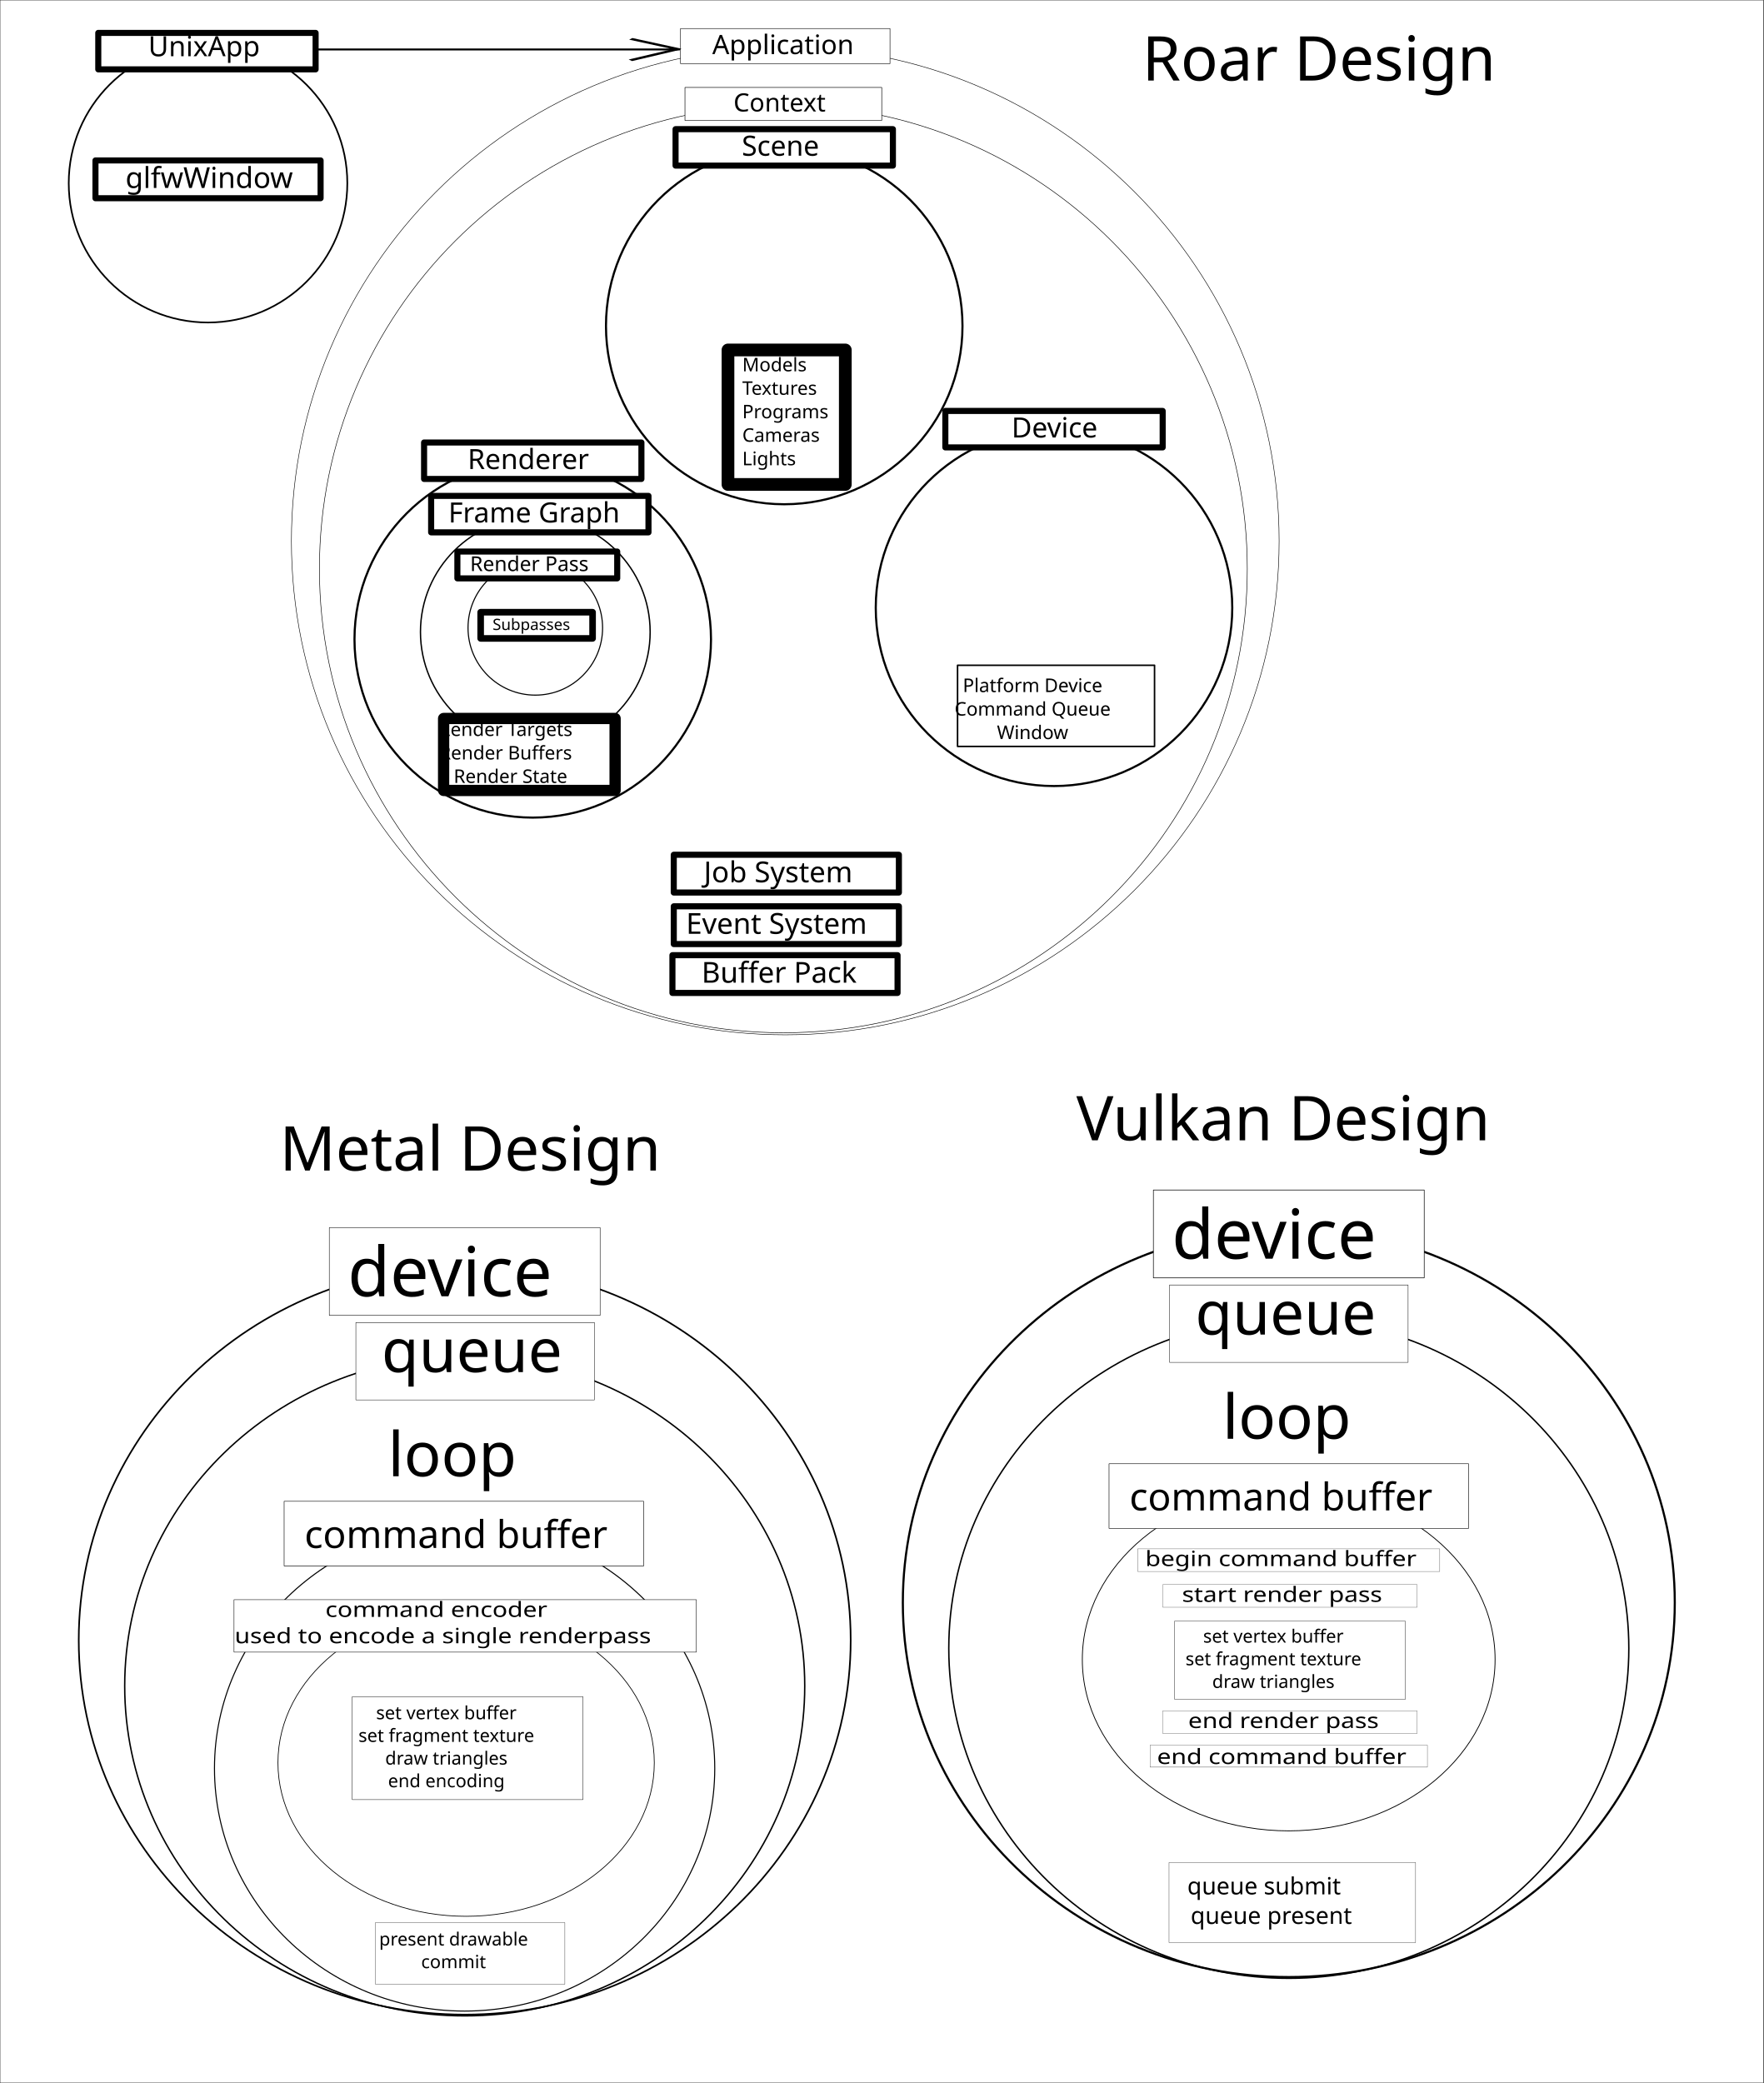
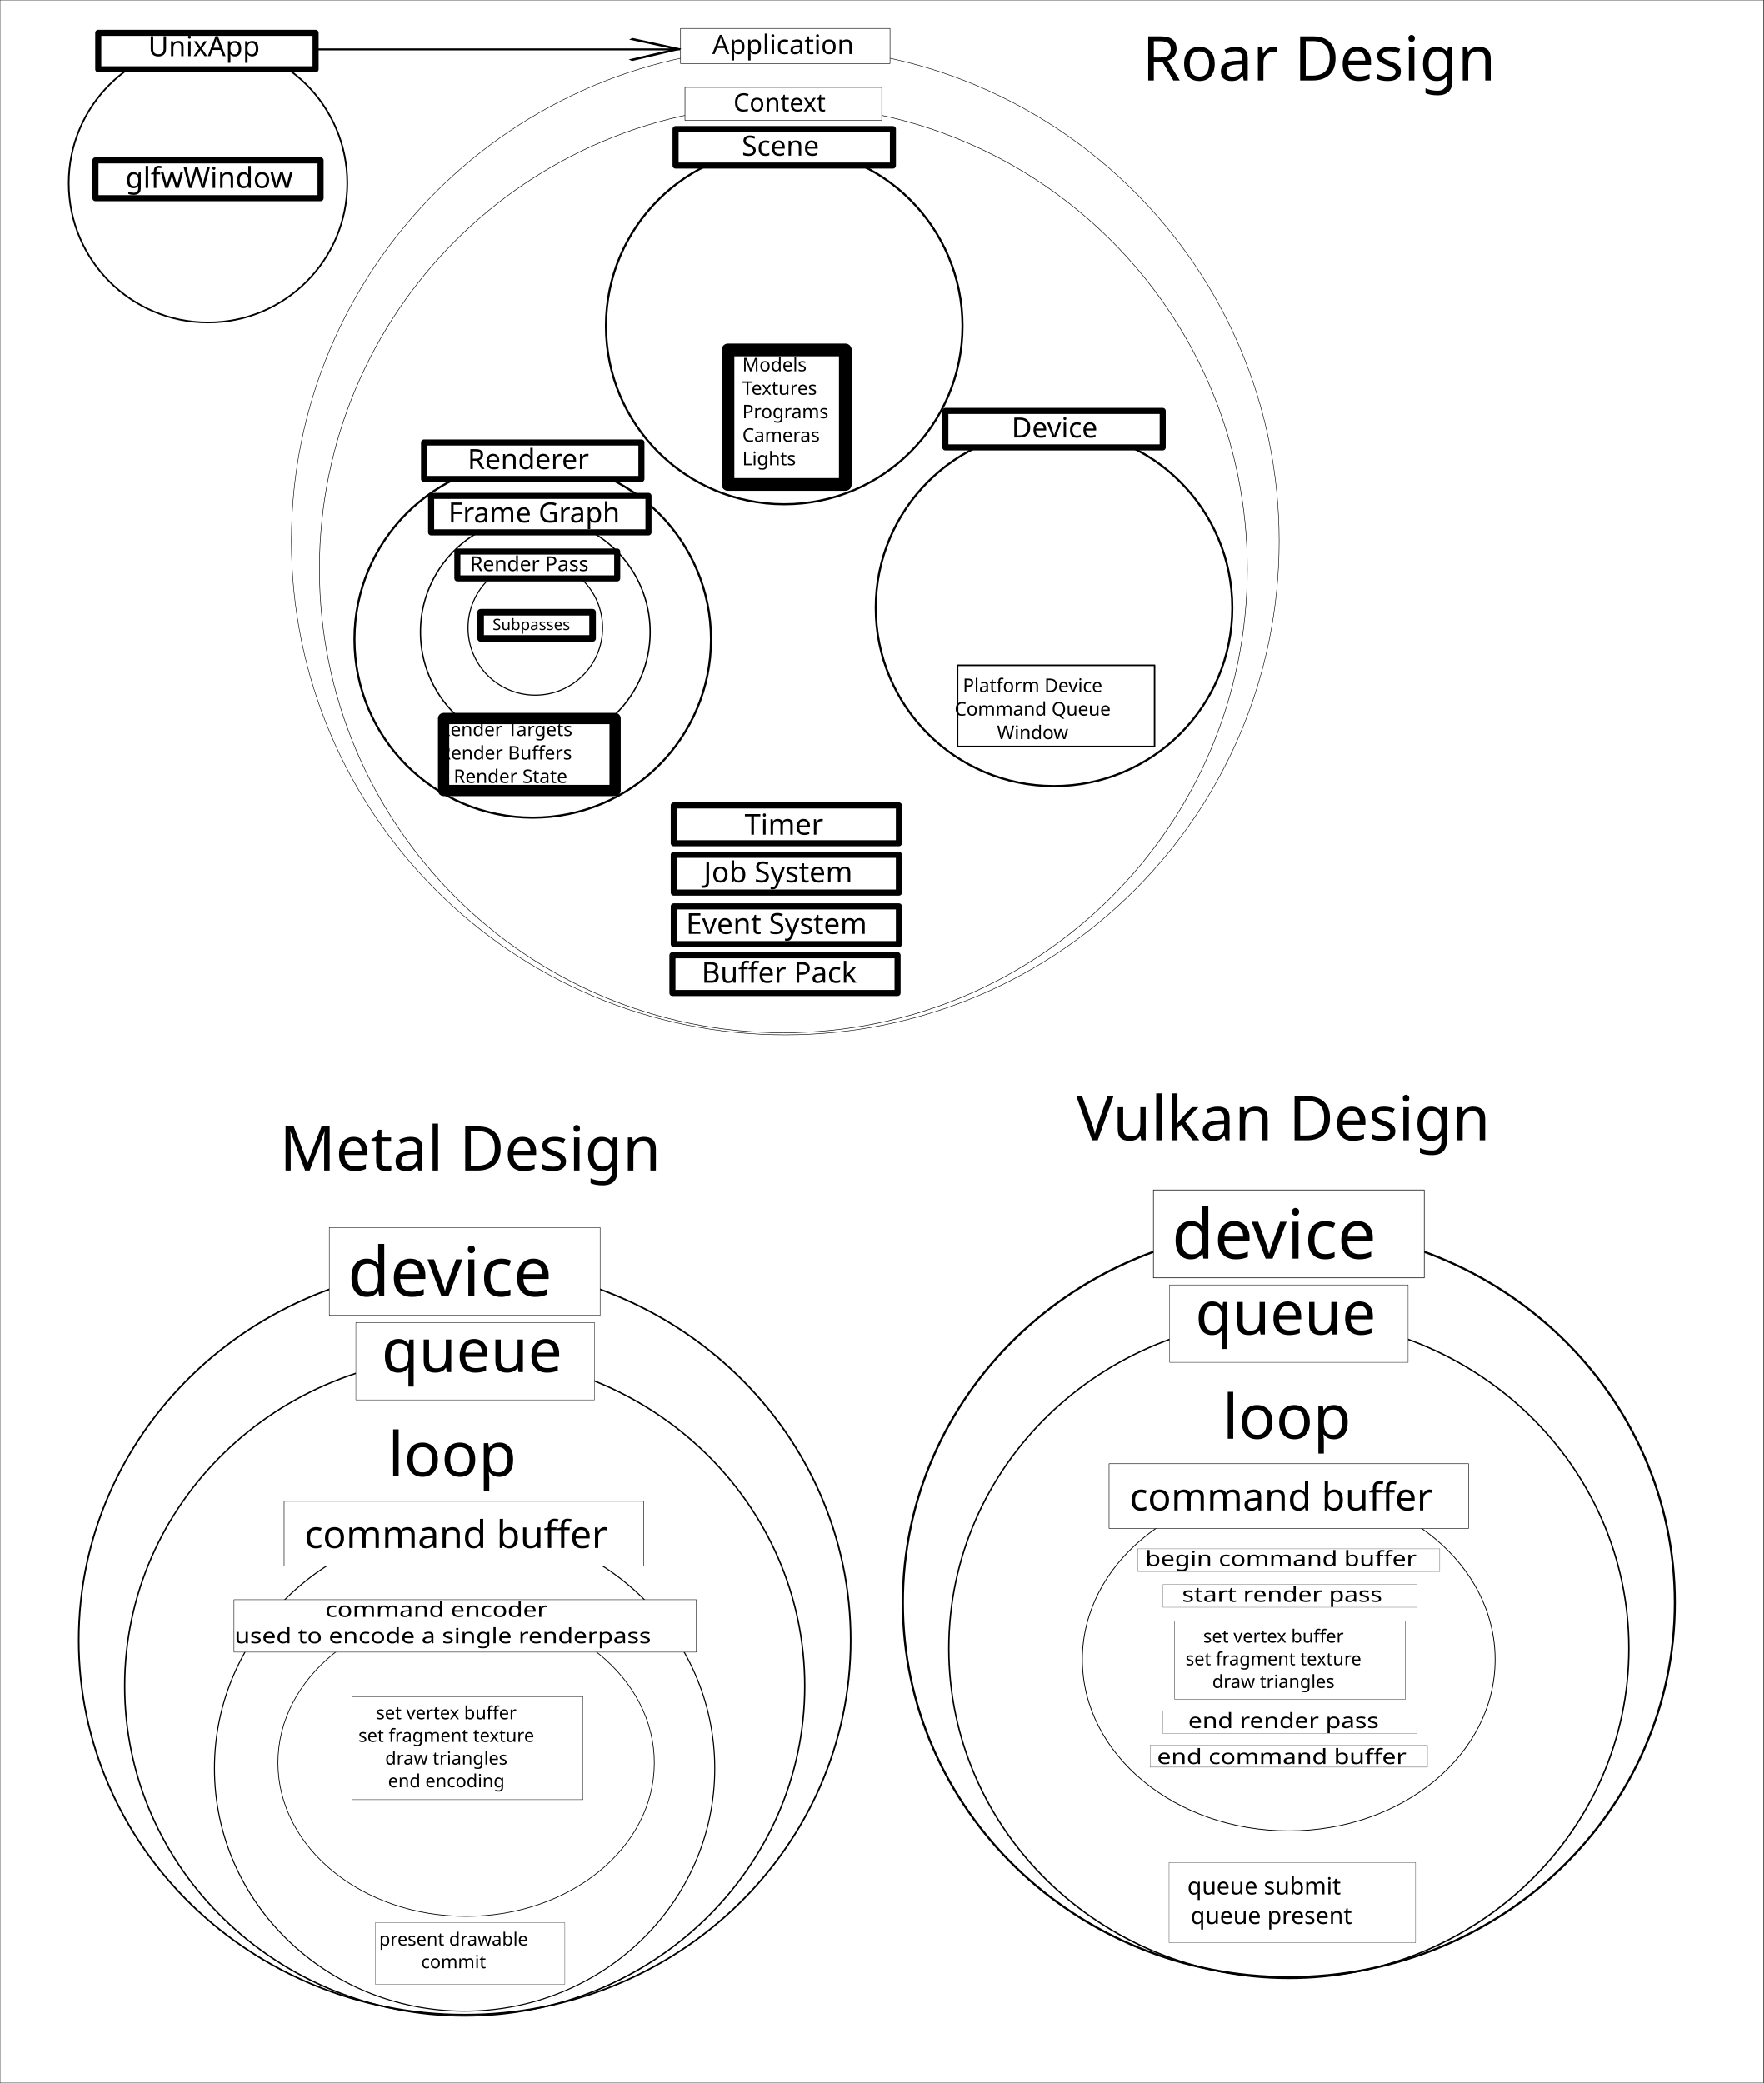
<svg xmlns="http://www.w3.org/2000/svg" width="241.296mm" height="285.026mm" viewBox="0 0 241.296 285.026" version="1.1" id="svg5">
  <defs id="defs2" />
  <g id="layer1" transform="translate(1.391901,-3.070709)">
    <rect style="vector-effect:non-scaling-stroke;fill:#ffffff;stroke:#000000;stroke-width:0.265;stroke-linejoin:round;stroke-dasharray:none;-inkscape-stroke:hairline" id="rect18" width="241.296" height="285.026" x="-1.392" y="3.071" />
    <g id="g541" transform="translate(10.98171,-79.25898)" style="vector-effect:non-scaling-stroke;stroke-width:0.265;stroke-dasharray:none;-inkscape-stroke:hairline">
      <circle style="vector-effect:non-scaling-stroke;fill:none;stroke:#000000;stroke-width:0.265;stroke-linejoin:round;stroke-dasharray:none;-inkscape-stroke:hairline" id="path317" cx="95.071" cy="156.357" r="67.571" />
      <rect style="vector-effect:non-scaling-stroke;fill:#ffffff;stroke:#000000;stroke-width:0.265;stroke-linejoin:round;stroke-dasharray:none;-inkscape-stroke:hairline" id="rect535" width="28.66" height="4.809" x="80.742" y="86.234" />
      <text xml:space="preserve" style="font-style:normal;font-weight:normal;font-size:3.678px;line-height:1.25;font-family:sans-serif;vector-effect:non-scaling-stroke;fill:#000000;fill-opacity:1;stroke:none;stroke-width:0.265;stroke-dasharray:none;-inkscape-stroke:hairline" x="85.078" y="89.738" id="text481">
        <tspan id="tspan479" style="vector-effect:non-scaling-stroke;fill:#000000;stroke-width:0.265;stroke-dasharray:none;-inkscape-stroke:hairline" x="85.078" y="89.738">Application</tspan>
      </text>
    </g>
    <g id="g541-8" transform="matrix(0.9394134,0,0,0.9394134,16.47986,-65.97358)" style="vector-effect:non-scaling-stroke;stroke-width:0.282;stroke-dasharray:none;-inkscape-stroke:hairline">
      <circle style="vector-effect:non-scaling-stroke;fill:none;stroke:#000000;stroke-width:0.282;stroke-linejoin:round;stroke-dasharray:none;-inkscape-stroke:hairline" id="path317-6" cx="95.071" cy="156.357" r="67.571" />
      <rect style="vector-effect:non-scaling-stroke;fill:#ffffff;stroke:#000000;stroke-width:0.282;stroke-linejoin:round;stroke-dasharray:none;-inkscape-stroke:hairline" id="rect535-5" width="28.66" height="4.809" x="80.742" y="86.234" />
      <text xml:space="preserve" style="font-style:normal;font-weight:normal;font-size:3.678px;line-height:1.25;font-family:sans-serif;vector-effect:non-scaling-stroke;fill:#000000;fill-opacity:1;stroke:none;stroke-width:0.282;stroke-dasharray:none;-inkscape-stroke:hairline" x="87.809" y="89.738" id="text481-7">
        <tspan id="tspan479-6" style="vector-effect:non-scaling-stroke;fill:#000000;stroke-width:0.282;stroke-dasharray:none;-inkscape-stroke:hairline" x="87.809" y="89.738">Context</tspan>
      </text>
    </g>
    <g id="g541-8-7" transform="matrix(0.3609488,0,0,0.3609488,37.1855,34.12008)" style="vector-effect:non-scaling-stroke;stroke-width:1.092;stroke-dasharray:none;-inkscape-stroke:hairline">
      <circle style="vector-effect:non-scaling-stroke;fill:none;stroke:#000000;stroke-width:1.092;stroke-linejoin:round;stroke-dasharray:none;-inkscape-stroke:hairline" id="path317-6-8" cx="95.071" cy="156.357" r="67.571" />
      <rect style="vector-effect:non-scaling-stroke;fill:#ffffff;stroke:#000000;stroke-width:3.14;stroke-linejoin:round;stroke-dasharray:none;-inkscape-stroke:hairline" id="rect535-5-8" width="82.387" height="13.825" x="53.878" y="81.726" />
      <text xml:space="preserve" style="font-style:normal;font-weight:normal;font-size:10.573px;line-height:1.25;font-family:sans-serif;vector-effect:non-scaling-stroke;fill:#000000;fill-opacity:1;stroke:none;stroke-width:3.14;stroke-dasharray:none;-inkscape-stroke:hairline" x="70.39" y="91.799" id="text481-7-3">
        <tspan id="tspan479-6-8" style="vector-effect:non-scaling-stroke;fill:#000000;stroke-width:3.14;stroke-dasharray:none;-inkscape-stroke:hairline" x="70.39" y="91.799">Renderer</tspan>
      </text>
    </g>
    <g id="g541-8-7-97" transform="matrix(0.3609488,0,0,0.3609488,37.71612,41.42629)" style="vector-effect:non-scaling-stroke;stroke-width:1.092;stroke-dasharray:none;-inkscape-stroke:hairline">
      <circle style="vector-effect:non-scaling-stroke;fill:none;stroke:#000000;stroke-width:0.704;stroke-linejoin:round;stroke-dasharray:none;-inkscape-stroke:hairline" id="path317-6-8-3" cx="94.571" cy="133.32" r="43.533" />
      <rect style="vector-effect:non-scaling-stroke;fill:#ffffff;stroke:#000000;stroke-width:3.14;stroke-linejoin:round;stroke-dasharray:none;-inkscape-stroke:hairline" id="rect535-5-8-1" width="82.387" height="13.825" x="55.085" y="81.726" />
      <text xml:space="preserve" style="font-style:normal;font-weight:normal;font-size:10.573px;line-height:1.25;font-family:sans-serif;vector-effect:non-scaling-stroke;fill:#000000;fill-opacity:1;stroke:none;stroke-width:3.14;stroke-dasharray:none;-inkscape-stroke:hairline" x="61.618" y="91.799" id="text481-7-3-0">
        <tspan id="tspan479-6-8-2" style="vector-effect:non-scaling-stroke;fill:#000000;stroke-width:3.14;stroke-dasharray:none;-inkscape-stroke:hairline" x="61.618" y="91.799">Frame Graph</tspan>
      </text>
    </g>
    <g id="g541-8-7-97-5" transform="matrix(0.2654459,0,0,0.2654459,46.56712,56.84682)" style="vector-effect:non-scaling-stroke;stroke-width:1.092;stroke-dasharray:none;-inkscape-stroke:hairline">
      <circle style="vector-effect:non-scaling-stroke;fill:none;stroke:#000000;stroke-width:0.561;stroke-linejoin:round;stroke-dasharray:none;-inkscape-stroke:hairline" id="path317-6-8-3-8" cx="95.252" cy="121.063" r="34.68" />
      <rect style="vector-effect:non-scaling-stroke;fill:#ffffff;stroke:#000000;stroke-width:3.14;stroke-linejoin:round;stroke-dasharray:none;-inkscape-stroke:hairline" id="rect535-5-8-1-9" width="82.387" height="13.825" x="55.085" y="81.726" />
      <text xml:space="preserve" style="font-style:normal;font-weight:normal;font-size:10.573px;line-height:1.25;font-family:sans-serif;vector-effect:non-scaling-stroke;fill:#000000;fill-opacity:1;stroke:none;stroke-width:3.14;stroke-dasharray:none;-inkscape-stroke:hairline" x="61.618" y="91.799" id="text481-7-3-0-6">
        <tspan id="tspan479-6-8-2-0" style="vector-effect:non-scaling-stroke;fill:#000000;stroke-width:3.14;stroke-dasharray:none;-inkscape-stroke:hairline" x="61.618" y="91.799">Render Pass</tspan>
      </text>
    </g>
    <g id="g541-8-7-9" transform="matrix(0.3609488,0,0,0.3609488,71.59475,-8.75585)" style="vector-effect:non-scaling-stroke;stroke-width:1.092;stroke-dasharray:none;-inkscape-stroke:hairline">
      <circle style="vector-effect:non-scaling-stroke;fill:none;stroke:#000000;stroke-width:1.092;stroke-linejoin:round;stroke-dasharray:none;-inkscape-stroke:hairline" id="path317-6-8-5" cx="95.071" cy="156.357" r="67.571" />
      <rect style="vector-effect:non-scaling-stroke;fill:#ffffff;stroke:#000000;stroke-width:3.14;stroke-linejoin:round;stroke-dasharray:none;-inkscape-stroke:hairline" id="rect535-5-8-4" width="82.387" height="13.825" x="53.878" y="81.726" />
      <text xml:space="preserve" style="font-style:normal;font-weight:normal;font-size:10.573px;line-height:1.25;font-family:sans-serif;vector-effect:non-scaling-stroke;fill:#000000;fill-opacity:1;stroke:none;stroke-width:3.14;stroke-dasharray:none;-inkscape-stroke:hairline" x="78.972" y="91.799" id="text481-7-3-9">
        <tspan id="tspan479-6-8-1" style="vector-effect:non-scaling-stroke;fill:#000000;stroke-width:3.14;stroke-dasharray:none;-inkscape-stroke:hairline" x="78.972" y="91.799">Scene</tspan>
      </text>
    </g>
    <g id="g541-8-7-9-1" transform="matrix(0.3738813,0,0,0.3738813,70.10842,89.47525)" style="vector-effect:non-scaling-stroke;stroke-width:1.092;stroke-dasharray:none;-inkscape-stroke:hairline">
      <rect style="vector-effect:non-scaling-stroke;fill:#ffffff;stroke:#000000;stroke-width:3.14;stroke-linejoin:round;stroke-dasharray:none;-inkscape-stroke:hairline" id="rect535-5-8-4-1" width="82.387" height="13.825" x="55.331" y="81.726" />
      <text xml:space="preserve" style="font-style:normal;font-weight:normal;font-size:10.573px;line-height:1.25;font-family:sans-serif;vector-effect:non-scaling-stroke;fill:#000000;fill-opacity:1;stroke:none;stroke-width:3.14;stroke-dasharray:none;-inkscape-stroke:hairline" x="66.311" y="91.799" id="text481-7-3-9-8">
        <tspan id="tspan479-6-8-1-7" style="vector-effect:non-scaling-stroke;fill:#000000;stroke-width:3.14;stroke-dasharray:none;-inkscape-stroke:hairline" x="66.311" y="91.799">Job System</tspan>
+       </text>
+     </g>
+     <g id="g541-8-7-9-1-3" transform="matrix(0.3738813,0,0,0.3738813,70.10842,82.71898)" style="vector-effect:non-scaling-stroke;stroke-width:1.092;stroke-dasharray:none;-inkscape-stroke:hairline">
+       <rect style="vector-effect:non-scaling-stroke;fill:#ffffff;stroke:#000000;stroke-width:3.14;stroke-linejoin:round;stroke-dasharray:none;-inkscape-stroke:hairline" id="rect535-5-8-4-1-7" width="82.387" height="13.825" x="55.331" y="81.726" />
+       <text xml:space="preserve" style="font-style:normal;font-weight:normal;font-size:10.573px;line-height:1.25;font-family:sans-serif;vector-effect:non-scaling-stroke;fill:#000000;fill-opacity:1;stroke:none;stroke-width:3.14;stroke-dasharray:none;-inkscape-stroke:hairline" x="81.249" y="92.441" id="text481-7-3-9-8-90">
+         <tspan id="tspan479-6-8-1-7-2" style="vector-effect:non-scaling-stroke;fill:#000000;stroke-width:3.14;stroke-dasharray:none;-inkscape-stroke:hairline" x="81.249" y="92.441">Timer</tspan>
      </text>
    </g>
    <g id="g541-8-7-9-1-4" transform="matrix(0.2431274,0,0,0.2431274,82.77287,31.55975)" style="vector-effect:non-scaling-stroke;stroke-width:1.092;stroke-dasharray:none;-inkscape-stroke:hairline">
      <rect style="vector-effect:non-scaling-stroke;fill:#ffffff;stroke:#000000;stroke-width:6.578;stroke-linejoin:round;stroke-dasharray:none;-inkscape-stroke:hairline" id="rect535-5-8-4-1-04" width="66.031" height="75.705" x="63.509" y="79.782" />
      <text xml:space="preserve" style="font-style:normal;font-weight:normal;font-size:10.573px;line-height:1.25;font-family:sans-serif;vector-effect:non-scaling-stroke;fill:#000000;fill-opacity:1;stroke:none;stroke-width:3.14;stroke-dasharray:none;-inkscape-stroke:hairline" x="71.562" y="91.799" id="text481-7-3-9-8-6">
        <tspan id="tspan479-6-8-1-7-46" style="vector-effect:non-scaling-stroke;fill:#000000;stroke-width:3.14;stroke-dasharray:none;-inkscape-stroke:hairline" x="71.562" y="91.799">Models</tspan>
        <tspan style="vector-effect:non-scaling-stroke;fill:#000000;stroke-width:3.14;stroke-dasharray:none;-inkscape-stroke:hairline" x="71.562" y="105.015" id="tspan1613">Textures</tspan>
        <tspan style="vector-effect:non-scaling-stroke;fill:#000000;stroke-width:3.14;stroke-dasharray:none;-inkscape-stroke:hairline" x="71.562" y="118.231" id="tspan1615">Programs</tspan>
        <tspan style="vector-effect:non-scaling-stroke;fill:#000000;stroke-width:3.14;stroke-dasharray:none;-inkscape-stroke:hairline" x="71.562" y="131.446" id="tspan1617">Cameras</tspan>
        <tspan style="vector-effect:non-scaling-stroke;fill:#000000;stroke-width:3.14;stroke-dasharray:none;-inkscape-stroke:hairline" x="71.562" y="144.662" id="tspan1619">Lights</tspan>
      </text>
    </g>
    <g id="g541-8-7-9-1-4-4" transform="matrix(0.2431274,0,0,0.2431274,43.8644,85.1614)" style="vector-effect:non-scaling-stroke;stroke-width:1.092;stroke-dasharray:none;-inkscape-stroke:hairline">
      <rect style="vector-effect:non-scaling-stroke;fill:#ffffff;stroke:#000000;stroke-width:5.817;stroke-linejoin:round;stroke-dasharray:none;-inkscape-stroke:hairline" id="rect535-5-8-4-1-04-1" width="96.514" height="40.501" x="63.509" y="66.723" />
      <text xml:space="preserve" style="font-style:normal;font-weight:normal;font-size:10.573px;line-height:1.25;font-family:sans-serif;vector-effect:non-scaling-stroke;fill:#000000;fill-opacity:1;stroke:none;stroke-width:3.14;stroke-dasharray:none;-inkscape-stroke:hairline" x="110.776" y="76.563" id="text481-7-3-9-8-6-6">
        <tspan style="text-align:center;text-anchor:middle;vector-effect:non-scaling-stroke;fill:#000000;stroke-width:3.14;stroke-dasharray:none;-inkscape-stroke:hairline" x="110.776" y="76.563" id="tspan1850">Render Targets</tspan>
        <tspan style="text-align:center;text-anchor:middle;vector-effect:non-scaling-stroke;fill:#000000;stroke-width:3.14;stroke-dasharray:none;-inkscape-stroke:hairline" x="110.776" y="89.779" id="tspan1733">Render Buffers</tspan>
        <tspan style="text-align:center;text-anchor:middle;vector-effect:non-scaling-stroke;fill:#000000;stroke-width:3.14;stroke-dasharray:none;-inkscape-stroke:hairline" x="110.776" y="102.995" id="tspan460">Render State</tspan>
      </text>
    </g>
    <g id="g541-8-7-9-1-4-4-0" transform="matrix(0.2023076,0,0,0.2023076,51.52666,70.70335)" style="vector-effect:non-scaling-stroke;stroke-width:1.092;stroke-dasharray:none;-inkscape-stroke:hairline">
      <rect style="vector-effect:non-scaling-stroke;fill:#ffffff;stroke:#000000;stroke-width:3.407;stroke-linejoin:round;stroke-dasharray:none;-inkscape-stroke:hairline" id="rect535-5-8-4-1-04-1-3" width="75.696" height="17.713" x="63.509" y="79.782" />
      <text xml:space="preserve" style="font-style:normal;font-weight:normal;font-size:10.573px;line-height:1.25;font-family:sans-serif;vector-effect:non-scaling-stroke;fill:#000000;fill-opacity:1;stroke:none;stroke-width:3.14;stroke-dasharray:none;-inkscape-stroke:hairline" x="71.562" y="91.799" id="text481-7-3-9-8-6-6-8">
        <tspan style="vector-effect:non-scaling-stroke;fill:#000000;stroke-width:3.14;stroke-dasharray:none;-inkscape-stroke:hairline" x="71.562" y="91.799" id="tspan1733-6">Subpasses</tspan>
      </text>
    </g>
    <g id="g541-8-7-9-1-2" transform="matrix(0.3738813,0,0,0.3738813,69.92659,96.52837)" style="vector-effect:non-scaling-stroke;stroke-width:1.092;stroke-dasharray:none;-inkscape-stroke:hairline">
      <rect style="vector-effect:non-scaling-stroke;fill:#ffffff;stroke:#000000;stroke-width:3.14;stroke-linejoin:round;stroke-dasharray:none;-inkscape-stroke:hairline" id="rect535-5-8-4-1-0" width="82.387" height="13.825" x="55.824" y="81.726" />
      <text xml:space="preserve" style="font-style:normal;font-weight:normal;font-size:10.573px;line-height:1.25;font-family:sans-serif;vector-effect:non-scaling-stroke;fill:#000000;fill-opacity:1;stroke:none;stroke-width:3.14;stroke-dasharray:none;-inkscape-stroke:hairline" x="60.305" y="91.799" id="text481-7-3-9-8-7">
        <tspan id="tspan479-6-8-1-7-4" style="vector-effect:non-scaling-stroke;fill:#000000;stroke-width:3.14;stroke-dasharray:none;-inkscape-stroke:hairline" x="60.305" y="91.799">Event System</tspan>
      </text>
    </g>
    <g id="g541-8-7-9-1-8" transform="matrix(0.3738813,0,0,0.3738813,69.92659,103.2166)" style="vector-effect:non-scaling-stroke;stroke-width:1.092;stroke-dasharray:none;-inkscape-stroke:hairline">
      <rect style="vector-effect:non-scaling-stroke;fill:#ffffff;stroke:#000000;stroke-width:3.14;stroke-linejoin:round;stroke-dasharray:none;-inkscape-stroke:hairline" id="rect535-5-8-4-1-5" width="82.387" height="13.825" x="55.331" y="81.726" />
      <text xml:space="preserve" style="font-style:normal;font-weight:normal;font-size:10.573px;line-height:1.25;font-family:sans-serif;vector-effect:non-scaling-stroke;fill:#000000;fill-opacity:1;stroke:none;stroke-width:3.14;stroke-dasharray:none;-inkscape-stroke:hairline" x="65.976" y="91.799" id="text481-7-3-9-8-8">
        <tspan id="tspan479-6-8-1-7-3" style="vector-effect:non-scaling-stroke;fill:#000000;stroke-width:3.14;stroke-dasharray:none;-inkscape-stroke:hairline" x="65.976" y="91.799">Buffer Pack</tspan>
      </text>
    </g>
    <g id="g541-8-7-9-8" transform="matrix(0.3609488,0,0,0.3609488,108.5071,29.80133)" style="vector-effect:non-scaling-stroke;stroke-width:1.092;stroke-dasharray:none;-inkscape-stroke:hairline">
      <circle style="vector-effect:non-scaling-stroke;fill:none;stroke:#000000;stroke-width:1.092;stroke-linejoin:round;stroke-dasharray:none;-inkscape-stroke:hairline" id="path317-6-8-5-8" cx="95.071" cy="156.357" r="67.571" />
      <rect style="vector-effect:non-scaling-stroke;fill:#ffffff;stroke:#000000;stroke-width:3.14;stroke-linejoin:round;stroke-dasharray:none;-inkscape-stroke:hairline" id="rect535-5-8-4-3" width="82.387" height="13.825" x="53.878" y="81.726" />
      <text xml:space="preserve" style="font-style:normal;font-weight:normal;font-size:10.573px;line-height:1.25;font-family:sans-serif;vector-effect:non-scaling-stroke;fill:#000000;fill-opacity:1;stroke:none;stroke-width:3.14;stroke-dasharray:none;-inkscape-stroke:hairline" x="78.972" y="91.799" id="text481-7-3-9-5">
        <tspan id="tspan479-6-8-1-2" style="vector-effect:non-scaling-stroke;fill:#000000;stroke-width:3.14;stroke-dasharray:none;-inkscape-stroke:hairline" x="78.972" y="91.799">Device</tspan>
      </text>
    </g>
    <g id="g845" transform="translate(-1.435743,-65.68948)">
      <rect style="fill:#ffffff;stroke:#000000;stroke-width:0.212;stroke-linejoin:round" id="rect785" width="26.953" height="11.107" x="131.061" y="159.791" />
      <text xml:space="preserve" style="font-style:normal;font-weight:normal;font-size:2.571px;line-height:1.25;font-family:sans-serif;fill:#000000;fill-opacity:1;stroke:none;stroke-width:0.763;stroke-dasharray:none" x="144.336" y="163.458" id="text481-7-3-9-8-6-6-7">
        <tspan style="text-align:center;text-anchor:middle;fill:#000000;stroke-width:0.763;stroke-dasharray:none" x="144.336" y="163.458" id="tspan1850-2">Platform Device</tspan>
        <tspan style="text-align:center;text-anchor:middle;fill:#000000;stroke-width:0.763;stroke-dasharray:none" x="144.336" y="166.671" id="tspan610">Command Queue</tspan>
        <tspan style="text-align:center;text-anchor:middle;fill:#000000;stroke-width:0.763;stroke-dasharray:none" x="144.336" y="169.884" id="tspan1733-3">Window</tspan>
        <tspan style="fill:#000000;stroke-width:0.763;stroke-dasharray:none" x="144.336" y="173.098" id="tspan460-6" />
      </text>
    </g>
    <g id="g13" transform="translate(0.260298,-10.15162)">
      <rect style="vector-effect:non-scaling-stroke;fill:#ffffff;stroke:#000000;stroke-width:0.209;stroke-linejoin:round;stroke-dasharray:none;-inkscape-stroke:hairline" id="rect785-0" width="31.581" height="14.081" x="46.54" y="245.391" />
      <text xml:space="preserve" style="font-style:normal;font-weight:normal;font-size:2.482px;line-height:1.25;font-family:sans-serif;fill:#000000;fill-opacity:1;stroke:none;stroke-width:0.737;stroke-dasharray:none" x="62.325" y="248.47" id="text481-7-3-9-8-6-6-7-4">
        <tspan style="text-align:center;text-anchor:middle;fill:#000000;stroke-width:0.737;stroke-dasharray:none" x="62.325" y="248.47" id="tspan1850-2-4">set vertex buffer</tspan>
        <tspan style="text-align:center;text-anchor:middle;fill:#000000;stroke-width:0.737;stroke-dasharray:none" x="62.325" y="251.573" id="tspan5">set fragment texture</tspan>
        <tspan style="text-align:center;text-anchor:middle;fill:#000000;stroke-width:0.737;stroke-dasharray:none" x="62.325" y="254.675" id="tspan7">draw triangles</tspan>
        <tspan style="text-align:center;text-anchor:middle;fill:#000000;stroke-width:0.737;stroke-dasharray:none" x="62.325" y="257.777" id="tspan610-5">end encoding</tspan>
        <tspan style="text-align:center;text-anchor:middle;fill:#000000;stroke-width:0.737;stroke-dasharray:none" x="62.325" y="260.88" id="tspan1733-3-9" />
        <tspan style="fill:#000000;stroke-width:0.737;stroke-dasharray:none" x="62.325" y="263.982" id="tspan460-6-7" />
      </text>
    </g>
    <text xml:space="preserve" style="font-style:normal;font-weight:normal;font-size:7.306px;line-height:1.25;font-family:sans-serif;fill:#000000;fill-opacity:1;stroke:none;stroke-width:0.183" x="68.651" y="236.909" id="text8">
      <tspan id="tspan8" style="stroke-width:0.183" x="68.651" y="236.909" />
    </text>
    <rect style="vector-effect:non-scaling-stroke;fill:#ffffff;stroke:#000000;stroke-width:0.147;stroke-linejoin:round;stroke-dasharray:none;-inkscape-stroke:hairline" id="rect785-0-2" width="25.928" height="8.427" x="49.969" y="266.149" />
    <text xml:space="preserve" style="font-style:normal;font-weight:normal;font-size:2.482px;line-height:1.25;font-family:sans-serif;fill:#000000;fill-opacity:1;stroke:none;stroke-width:0.737;stroke-dasharray:none" x="62.928" y="269.277" id="text481-7-3-9-8-6-6-7-4-3">
      <tspan style="text-align:center;text-anchor:middle;fill:#000000;stroke-width:0.737;stroke-dasharray:none" x="62.928" y="269.277" id="tspan1850-2-4-7">present drawable</tspan>
      <tspan style="text-align:center;text-anchor:middle;fill:#000000;stroke-width:0.737;stroke-dasharray:none" x="62.928" y="272.38" id="tspan5-1">commit</tspan>
      <tspan style="text-align:center;text-anchor:middle;fill:#000000;stroke-width:0.737;stroke-dasharray:none" x="62.928" y="275.482" id="tspan7-8" />
      <tspan style="text-align:center;text-anchor:middle;fill:#000000;stroke-width:0.737;stroke-dasharray:none" x="62.928" y="278.585" id="tspan610-5-9" />
      <tspan style="text-align:center;text-anchor:middle;fill:#000000;stroke-width:0.737;stroke-dasharray:none" x="62.928" y="281.687" id="tspan1733-3-9-3" />
      <tspan style="fill:#000000;stroke-width:0.737;stroke-dasharray:none" x="62.928" y="284.789" id="tspan460-6-7-7" />
    </text>
    <text xml:space="preserve" style="font-style:normal;font-weight:normal;font-size:7.306px;line-height:1.25;font-family:sans-serif;fill:#000000;fill-opacity:1;stroke:none;stroke-width:0.183" x="69.431" y="257.667" id="text8-4">
      <tspan id="tspan8-8" style="stroke-width:0.183" x="69.431" y="257.667" />
    </text>
    <ellipse style="vector-effect:non-scaling-stroke;fill:none;stroke:#000000;stroke-width:0.841;stroke-linejoin:round;stroke-dasharray:none;-inkscape-stroke:hairline" id="path317-6-8-5-8-8" cx="62.193" cy="227.502" rx="52.811" ry="51.238" />
    <g id="g17" transform="translate(1.224621)">
      <rect style="vector-effect:non-scaling-stroke;fill:#ffffff;stroke:#000000;stroke-width:0.236;stroke-linejoin:round;stroke-dasharray:none;-inkscape-stroke:hairline" id="rect2" width="37.056" height="12.023" x="42.44" y="171.044" />
      <text xml:space="preserve" style="font-style:normal;font-weight:normal;font-size:9.423px;line-height:1.25;font-family:sans-serif;fill:#000000;fill-opacity:1;stroke:none;stroke-width:0.257;stroke-dasharray:none" x="44.96" y="180.444" id="text2">
        <tspan id="tspan2" style="stroke-width:0.257" x="44.96" y="180.444">device</tspan>
      </text>
    </g>
    <g id="g18" transform="translate(1.427361)">
      <ellipse style="vector-effect:non-scaling-stroke;fill:none;stroke:#000000;stroke-width:0.741;stroke-linejoin:round;stroke-dasharray:none;-inkscape-stroke:hairline" id="path317-6-8-5-8-8-7" cx="60.766" cy="233.773" rx="46.523" ry="45.138" />
      <g id="g16" transform="translate(2.506178)">
        <rect style="vector-effect:non-scaling-stroke;fill:#ffffff;stroke:#000000;stroke-width:0.208;stroke-linejoin:round;stroke-dasharray:none;-inkscape-stroke:hairline" id="rect2-4" width="32.644" height="10.592" x="43.365" y="184.036" />
        <text xml:space="preserve" style="font-style:normal;font-weight:normal;font-size:8.301px;line-height:1.25;font-family:sans-serif;fill:#000000;fill-opacity:1;stroke:none;stroke-width:0.227;stroke-dasharray:none" x="46.887" y="190.824" id="text2-4">
          <tspan id="tspan2-9" style="stroke-width:0.227" x="46.887" y="190.824">queue</tspan>
        </text>
      </g>
    </g>
    <text xml:space="preserve" style="font-style:normal;font-weight:normal;font-size:11.106px;line-height:1.25;font-family:sans-serif;fill:#000000;fill-opacity:1;stroke:none;stroke-width:0.303;stroke-dasharray:none" x="43.76" y="201.358" id="text3">
      <tspan id="tspan3" style="stroke-width:0.303" x="43.76" y="201.358"> </tspan>
    </text>
    <ellipse style="vector-effect:non-scaling-stroke;fill:none;stroke:#000000;stroke-width:0.376;stroke-linejoin:round;stroke-dasharray:none;-inkscape-stroke:hairline" id="path317-6-8-5-8-8-7-58" cx="62.386" cy="244.271" rx="25.747" ry="21.016" />
    <ellipse style="vector-effect:non-scaling-stroke;fill:none;stroke:#000000;stroke-width:0.545;stroke-linejoin:round;stroke-dasharray:none;-inkscape-stroke:hairline" id="path317-6-8-5-8-8-7-5" cx="62.179" cy="245.049" rx="34.225" ry="33.206" />
    <g id="g4" transform="translate(-14.51819,-0.2498039)">
      <rect style="vector-effect:non-scaling-stroke;fill:#ffffff;stroke:#000000;stroke-width:0.238;stroke-linejoin:round;stroke-dasharray:none;-inkscape-stroke:hairline" id="rect2-4-2" width="63.261" height="7.175" x="45.145" y="222.211" />
      <text xml:space="preserve" style="font-style:normal;font-weight:normal;font-size:3.142px;line-height:1.25;font-family:sans-serif;text-align:center;text-anchor:middle;fill:#000000;fill-opacity:1;stroke:none;stroke-width:0.086;stroke-dasharray:none" x="70.477" y="244.837" id="text2-4-5" transform="scale(1.090257,0.9172146)">
        <tspan id="tspan2-9-1" style="text-align:center;text-anchor:middle;stroke-width:0.086" x="70.477" y="244.837">command encoder</tspan>
        <tspan style="text-align:center;text-anchor:middle;stroke-width:0.086" x="70.477" y="248.764" id="tspan4">used to encode a single renderpass</tspan>
      </text>
    </g>
    <rect style="vector-effect:non-scaling-stroke;fill:#ffffff;stroke:#000000;stroke-width:0.265;stroke-linejoin:round;stroke-dasharray:none;-inkscape-stroke:hairline" id="rect9" width="49.196" height="8.85" x="37.483" y="208.499" />
    <text xml:space="preserve" style="font-style:normal;font-weight:normal;font-size:5.242px;line-height:1.25;font-family:sans-serif;vector-effect:non-scaling-stroke;fill:#000000;fill-opacity:1;stroke:none;stroke-width:0.143;stroke-dasharray:none;-inkscape-stroke:hairline" x="40.278" y="214.888" id="text10">
      <tspan id="tspan10" style="stroke-width:0.143" x="40.278" y="214.888">command buffer</tspan>
    </text>
    <g id="g541-8-7-9-8-3-6" transform="matrix(0.8778397,0,0,0.8516996,-29.31373,96.76989)" style="vector-effect:non-scaling-stroke;stroke-width:1.092;stroke-dasharray:none;-inkscape-stroke:hairline" />
    <g id="g1076" transform="translate(-82.36794,-224.2953)">
      <g id="g868">
        <g id="g541-8-7-9-1-0" transform="matrix(0.3738813,0,0,0.3738813,73.35071,218.763)" style="vector-effect:non-scaling-stroke;stroke-width:1.092;stroke-dasharray:none;-inkscape-stroke:hairline">
          <rect style="vector-effect:non-scaling-stroke;fill:#ffffff;stroke:#000000;stroke-width:3.14;stroke-linejoin:round;stroke-dasharray:none;-inkscape-stroke:hairline" id="rect535-5-8-4-1-3" width="82.387" height="13.825" x="55.331" y="81.726" />
          <text xml:space="preserve" style="font-style:normal;font-weight:normal;font-size:10.573px;line-height:1.25;font-family:sans-serif;vector-effect:non-scaling-stroke;fill:#000000;fill-opacity:1;stroke:none;stroke-width:3.14;stroke-dasharray:none;-inkscape-stroke:hairline" x="66.311" y="91.799" id="text481-7-3-9-8-9">
            <tspan id="tspan479-6-8-1-7-9" style="vector-effect:non-scaling-stroke;fill:#000000;stroke-width:3.14;stroke-dasharray:none;-inkscape-stroke:hairline" x="66.311" y="91.799">glfwWindow</tspan>
          </text>
        </g>
        <g id="g541-8-7-9-8-0" transform="matrix(0.3609488,0,0,0.3609488,75.12359,196)" style="vector-effect:non-scaling-stroke;stroke-width:1.092;stroke-dasharray:none;-inkscape-stroke:hairline">
          <circle style="vector-effect:non-scaling-stroke;fill:none;stroke:#000000;stroke-width:0.853;stroke-linejoin:round;stroke-dasharray:none;-inkscape-stroke:hairline" id="path317-6-8-5-8-2" cx="95.071" cy="156.357" r="52.801" />
          <rect style="vector-effect:non-scaling-stroke;fill:#ffffff;stroke:#000000;stroke-width:3.14;stroke-linejoin:round;stroke-dasharray:none;-inkscape-stroke:hairline" id="rect535-5-8-4-3-4" width="82.387" height="13.825" x="53.467" y="99.369" />
          <text xml:space="preserve" style="font-style:normal;font-weight:normal;font-size:10.573px;line-height:1.25;font-family:sans-serif;vector-effect:non-scaling-stroke;fill:#000000;fill-opacity:1;stroke:none;stroke-width:3.14;stroke-dasharray:none;-inkscape-stroke:hairline" x="72.408" y="108.21" id="text481-7-3-9-5-8">
            <tspan id="tspan479-6-8-1-2-3" style="vector-effect:non-scaling-stroke;fill:#000000;stroke-width:3.14;stroke-dasharray:none;-inkscape-stroke:hairline" x="72.408" y="108.21">UnixApp</tspan>
          </text>
          <text xml:space="preserve" style="font-style:normal;font-weight:normal;font-size:29.321px;line-height:1.25;font-family:sans-serif;fill:#000000;fill-opacity:1;stroke:none;stroke-width:0.801" x="120.099" y="178.265" id="text818">
            <tspan id="tspan816" style="stroke-width:0.801" x="120.099" y="178.265"> </tspan>
          </text>
        </g>
      </g>
      <g id="g939" transform="matrix(0,1,-3.031454,0,826.2616,123.2143)">
        <path style="fill:none;stroke:#000000;stroke-width:0.265px;stroke-linecap:butt;stroke-linejoin:miter;stroke-opacity:1" d="m 110.92,231.615 v -16.438 l -1.454,2.204" id="path933" />
        <path style="fill:none;stroke:#000000;stroke-width:0.265px;stroke-linecap:butt;stroke-linejoin:miter;stroke-opacity:1" d="m 110.92,215.325 1.481,2.073" id="path935" />
      </g>
    </g>
    <text xml:space="preserve" style="font-style:normal;font-weight:normal;font-size:8.445px;line-height:1.25;font-family:sans-serif;fill:#000000;fill-opacity:1;stroke:none;stroke-width:0.211" x="51.687" y="205.08" id="text9">
      <tspan id="tspan9" style="stroke-width:0.211" x="51.687" y="205.08">loop</tspan>
    </text>
    <text xml:space="preserve" style="font-style:normal;font-weight:normal;font-size:8.445px;line-height:1.25;font-family:sans-serif;fill:#000000;fill-opacity:1;stroke:none;stroke-width:0.211" x="36.87" y="163.245" id="text9-9">
      <tspan id="tspan9-8" style="stroke-width:0.211" x="36.87" y="163.245">Metal Design</tspan>
    </text>
    <ellipse style="vector-effect:non-scaling-stroke;fill:none;stroke:#000000;stroke-width:0.416;stroke-linejoin:round;stroke-dasharray:none;-inkscape-stroke:hairline" id="path317-6-8-5-8-8-7-5-8" cx="174.936" cy="230.15" rx="28.238" ry="23.445" />
    <rect style="vector-effect:non-scaling-stroke;fill:#ffffff;stroke:#000000;stroke-width:0.182;stroke-linejoin:round;stroke-dasharray:none;-inkscape-stroke:hairline" id="rect785-0-7" width="31.581" height="10.697" x="159.316" y="224.895" />
    <text xml:space="preserve" style="font-style:normal;font-weight:normal;font-size:2.482px;line-height:1.25;font-family:sans-serif;fill:#000000;fill-opacity:1;stroke:none;stroke-width:0.737;stroke-dasharray:none" x="175.101" y="227.833" id="text481-7-3-9-8-6-6-7-4-1">
      <tspan style="text-align:center;text-anchor:middle;fill:#000000;stroke-width:0.737;stroke-dasharray:none" x="175.101" y="227.833" id="tspan1850-2-4-0">set vertex buffer</tspan>
      <tspan style="text-align:center;text-anchor:middle;fill:#000000;stroke-width:0.737;stroke-dasharray:none" x="175.101" y="230.936" id="tspan5-0">set fragment texture</tspan>
      <tspan style="text-align:center;text-anchor:middle;fill:#000000;stroke-width:0.737;stroke-dasharray:none" x="175.101" y="234.038" id="tspan7-9">draw triangles</tspan>
      <tspan style="text-align:center;text-anchor:middle;fill:#000000;stroke-width:0.737;stroke-dasharray:none" x="175.101" y="237.14" id="tspan610-5-7" />
      <tspan style="text-align:center;text-anchor:middle;fill:#000000;stroke-width:0.737;stroke-dasharray:none" x="175.101" y="240.243" id="tspan1733-3-9-1" />
      <tspan style="fill:#000000;stroke-width:0.737;stroke-dasharray:none" x="175.101" y="243.345" id="tspan460-6-7-74" />
    </text>
    <text xml:space="preserve" style="font-style:normal;font-weight:normal;font-size:7.306px;line-height:1.25;font-family:sans-serif;fill:#000000;fill-opacity:1;stroke:none;stroke-width:0.183" x="181.408" y="231.77" id="text8-5">
      <tspan id="tspan8-1" style="stroke-width:0.183" x="181.408" y="231.77" />
    </text>
    <g id="g12" transform="matrix(1.301176,0,0,1.301176,-53.17399,-81.70099)">
      <rect style="vector-effect:non-scaling-stroke;fill:#ffffff;stroke:#000000;stroke-width:0.147;stroke-linejoin:round;stroke-dasharray:none;-inkscape-stroke:hairline" id="rect785-0-2-8" width="25.928" height="8.427" x="162.726" y="261.01" />
      <text xml:space="preserve" style="font-style:normal;font-weight:normal;font-size:2.482px;line-height:1.25;font-family:sans-serif;fill:#000000;fill-opacity:1;stroke:none;stroke-width:0.737;stroke-dasharray:none" x="175.625" y="264.366" id="text481-7-3-9-8-6-6-7-4-3-2">
        <tspan style="text-align:center;text-anchor:middle;fill:#000000;stroke-width:0.737;stroke-dasharray:none" x="175.625" y="264.366" id="tspan5-1-4">queue submit</tspan>
        <tspan style="text-align:center;text-anchor:middle;fill:#000000;stroke-width:0.737;stroke-dasharray:none" x="176.061" y="267.468" id="tspan460-6-7-7-1">queue present </tspan>
      </text>
    </g>
    <text xml:space="preserve" style="font-style:normal;font-weight:normal;font-size:7.306px;line-height:1.25;font-family:sans-serif;fill:#000000;fill-opacity:1;stroke:none;stroke-width:0.183" x="182.188" y="252.528" id="text8-4-9">
      <tspan id="tspan8-8-4" style="stroke-width:0.183" x="182.188" y="252.528" />
    </text>
    <g id="g541-8-7-9-8-3-5" transform="matrix(0.7815568,0,0,0.7582839,96.30977,104.1942)" style="vector-effect:non-scaling-stroke;stroke-width:1.092;stroke-dasharray:none;-inkscape-stroke:hairline">
      <circle style="vector-effect:non-scaling-stroke;fill:none;stroke:#000000;stroke-width:1.092;stroke-linejoin:round;stroke-dasharray:none;-inkscape-stroke:hairline" id="path317-6-8-5-8-8-9" cx="100.62" cy="155.837" r="67.571" />
      <g id="g2-3" transform="translate(1.566898)">
        <rect style="vector-effect:non-scaling-stroke;fill:#ffffff;stroke:#000000;stroke-width:0.306;stroke-linejoin:round;stroke-dasharray:none;-inkscape-stroke:hairline" id="rect2-9" width="47.413" height="15.856" x="75.346" y="81.382" />
        <text xml:space="preserve" style="font-style:normal;font-weight:normal;font-size:12.24px;line-height:1.25;font-family:sans-serif;fill:#000000;fill-opacity:1;stroke:none;stroke-width:0.334" x="79.766" y="92.372" id="text2-6" transform="scale(0.9849986,1.01523)">
          <tspan id="tspan2-6" style="stroke-width:0.334" x="79.766" y="92.372">device</tspan>
        </text>
      </g>
    </g>
    <g id="g14" transform="translate(1.427364)">
      <ellipse style="vector-effect:non-scaling-stroke;fill:none;stroke:#000000;stroke-width:0.741;stroke-linejoin:round;stroke-dasharray:none;-inkscape-stroke:hairline" id="path317-6-8-5-8-8-7-8" cx="173.522" cy="228.634" rx="46.523" ry="45.138" />
      <rect style="vector-effect:non-scaling-stroke;fill:#ffffff;stroke:#000000;stroke-width:0.208;stroke-linejoin:round;stroke-dasharray:none;-inkscape-stroke:hairline" id="rect2-4-0" width="32.644" height="10.592" x="157.2" y="178.898" />
      <text xml:space="preserve" style="font-style:normal;font-weight:normal;font-size:8.301px;line-height:1.25;font-family:sans-serif;fill:#000000;fill-opacity:1;stroke:none;stroke-width:0.227;stroke-dasharray:none" x="160.723" y="185.685" id="text2-4-6">
        <tspan id="tspan2-9-0" style="stroke-width:0.227" x="160.723" y="185.685">queue</tspan>
      </text>
    </g>
    <text xml:space="preserve" style="font-style:normal;font-weight:normal;font-size:11.106px;line-height:1.25;font-family:sans-serif;fill:#000000;fill-opacity:1;stroke:none;stroke-width:0.303;stroke-dasharray:none" x="156.517" y="196.22" id="text3-7">
      <tspan id="tspan3-2" style="stroke-width:0.303" x="156.517" y="196.22"> </tspan>
    </text>
    <rect style="vector-effect:non-scaling-stroke;fill:#ffffff;stroke:#000000;stroke-width:0.116;stroke-linejoin:round;stroke-dasharray:none;-inkscape-stroke:hairline" id="rect2-4-2-1" width="34.815" height="3.094" x="157.699" y="219.906" />
    <text xml:space="preserve" style="font-style:normal;font-weight:normal;font-size:3.142px;line-height:1.25;font-family:sans-serif;fill:#000000;fill-opacity:1;stroke:none;stroke-width:0.086;stroke-dasharray:none" x="147.07" y="242.318" id="text2-4-5-6" transform="scale(1.090257,0.9172147)">
      <tspan id="tspan2-9-1-1" style="stroke-width:0.086" x="147.07" y="242.318">start render pass</tspan>
    </text>
    <g id="g1">
      <rect style="vector-effect:non-scaling-stroke;fill:#ffffff;stroke:#000000;stroke-width:0.126;stroke-linejoin:round;stroke-dasharray:none;-inkscape-stroke:hairline" id="rect2-4-2-1-3" width="41.337" height="3.094" x="154.268" y="215.009" />
      <text xml:space="preserve" style="font-style:normal;font-weight:normal;font-size:3.142px;line-height:1.25;font-family:sans-serif;fill:#000000;fill-opacity:1;stroke:none;stroke-width:0.086;stroke-dasharray:none" x="142.453" y="236.978" id="text2-4-5-6-6" transform="scale(1.090257,0.9172147)">
        <tspan id="tspan2-9-1-1-5" style="stroke-width:0.086" x="142.453" y="236.978">begin command buffer</tspan>
      </text>
    </g>
    <g id="g2" transform="translate(-1.560017)">
      <rect style="vector-effect:non-scaling-stroke;fill:#ffffff;stroke:#000000;stroke-width:0.119;stroke-linejoin:round;stroke-dasharray:none;-inkscape-stroke:hairline" id="rect2-4-2-1-3-1" width="37.955" height="3.013" x="157.518" y="241.862" />
      <text xml:space="preserve" style="font-style:normal;font-weight:normal;font-size:3.142px;line-height:1.25;font-family:sans-serif;fill:#000000;fill-opacity:1;stroke:none;stroke-width:0.086;stroke-dasharray:none" x="145.354" y="266.512" id="text2-4-5-6-6-8" transform="scale(1.090257,0.9172147)">
        <tspan id="tspan2-9-1-1-5-7" style="stroke-width:0.086" x="145.354" y="266.512">end command buffer</tspan>
      </text>
    </g>
    <rect style="vector-effect:non-scaling-stroke;fill:#ffffff;stroke:#000000;stroke-width:0.116;stroke-linejoin:round;stroke-dasharray:none;-inkscape-stroke:hairline" id="rect2-4-2-1-0" width="34.815" height="3.094" x="157.699" y="237.174" />
    <text xml:space="preserve" style="font-style:normal;font-weight:normal;font-size:3.142px;line-height:1.25;font-family:sans-serif;fill:#000000;fill-opacity:1;stroke:none;stroke-width:0.086;stroke-dasharray:none" x="147.834" y="261.145" id="text2-4-5-6-9" transform="scale(1.090257,0.9172147)">
      <tspan id="tspan2-9-1-1-0" style="stroke-width:0.086" x="147.834" y="261.145">end render pass</tspan>
    </text>
    <text xml:space="preserve" style="font-style:normal;font-weight:normal;font-size:5.637px;line-height:1.25;font-family:sans-serif;fill:#000000;fill-opacity:1;stroke:none;stroke-width:0.154;stroke-dasharray:none" x="152.012" y="244.262" id="text3-3-1" transform="scale(1.090257,0.9172146)">
      <tspan id="tspan3-9-8" style="stroke-width:0.154" x="152.012" y="244.262"> </tspan>
    </text>
    <rect style="vector-effect:non-scaling-stroke;fill:#ffffff;stroke:#000000;stroke-width:0.265;stroke-linejoin:round;stroke-dasharray:none;-inkscape-stroke:hairline" id="rect9-5" width="49.196" height="8.85" x="150.352" y="203.36" />
    <text xml:space="preserve" style="font-style:normal;font-weight:normal;font-size:5.242px;line-height:1.25;font-family:sans-serif;vector-effect:non-scaling-stroke;fill:#000000;fill-opacity:1;stroke:none;stroke-width:0.143;stroke-dasharray:none;-inkscape-stroke:hairline" x="153.147" y="209.75" id="text10-0">
      <tspan id="tspan10-0" style="stroke-width:0.143" x="153.147" y="209.75">command buffer</tspan>
    </text>
    <text xml:space="preserve" style="font-style:normal;font-weight:normal;font-size:8.445px;line-height:1.25;font-family:sans-serif;fill:#000000;fill-opacity:1;stroke:none;stroke-width:0.211" x="165.871" y="199.941" id="text9-3">
      <tspan id="tspan9-7" style="stroke-width:0.211" x="165.871" y="199.941">loop</tspan>
    </text>
    <text xml:space="preserve" style="font-style:normal;font-weight:normal;font-size:8.445px;line-height:1.25;font-family:sans-serif;fill:#000000;fill-opacity:1;stroke:none;stroke-width:0.211" x="145.88" y="159.106" id="text9-9-0">
      <tspan id="tspan9-8-1" style="stroke-width:0.211" x="145.88" y="159.106">Vulkan Design</tspan>
    </text>
    <text xml:space="preserve" style="font-style:normal;font-weight:normal;font-size:8.445px;line-height:1.25;font-family:sans-serif;fill:#000000;fill-opacity:1;stroke:none;stroke-width:0.211" x="154.9" y="14.091" id="text9-9-0-2">
      <tspan id="tspan9-8-1-0" style="stroke-width:0.211" x="154.9" y="14.091">Roar Design</tspan>
    </text>
  </g>
</svg>
